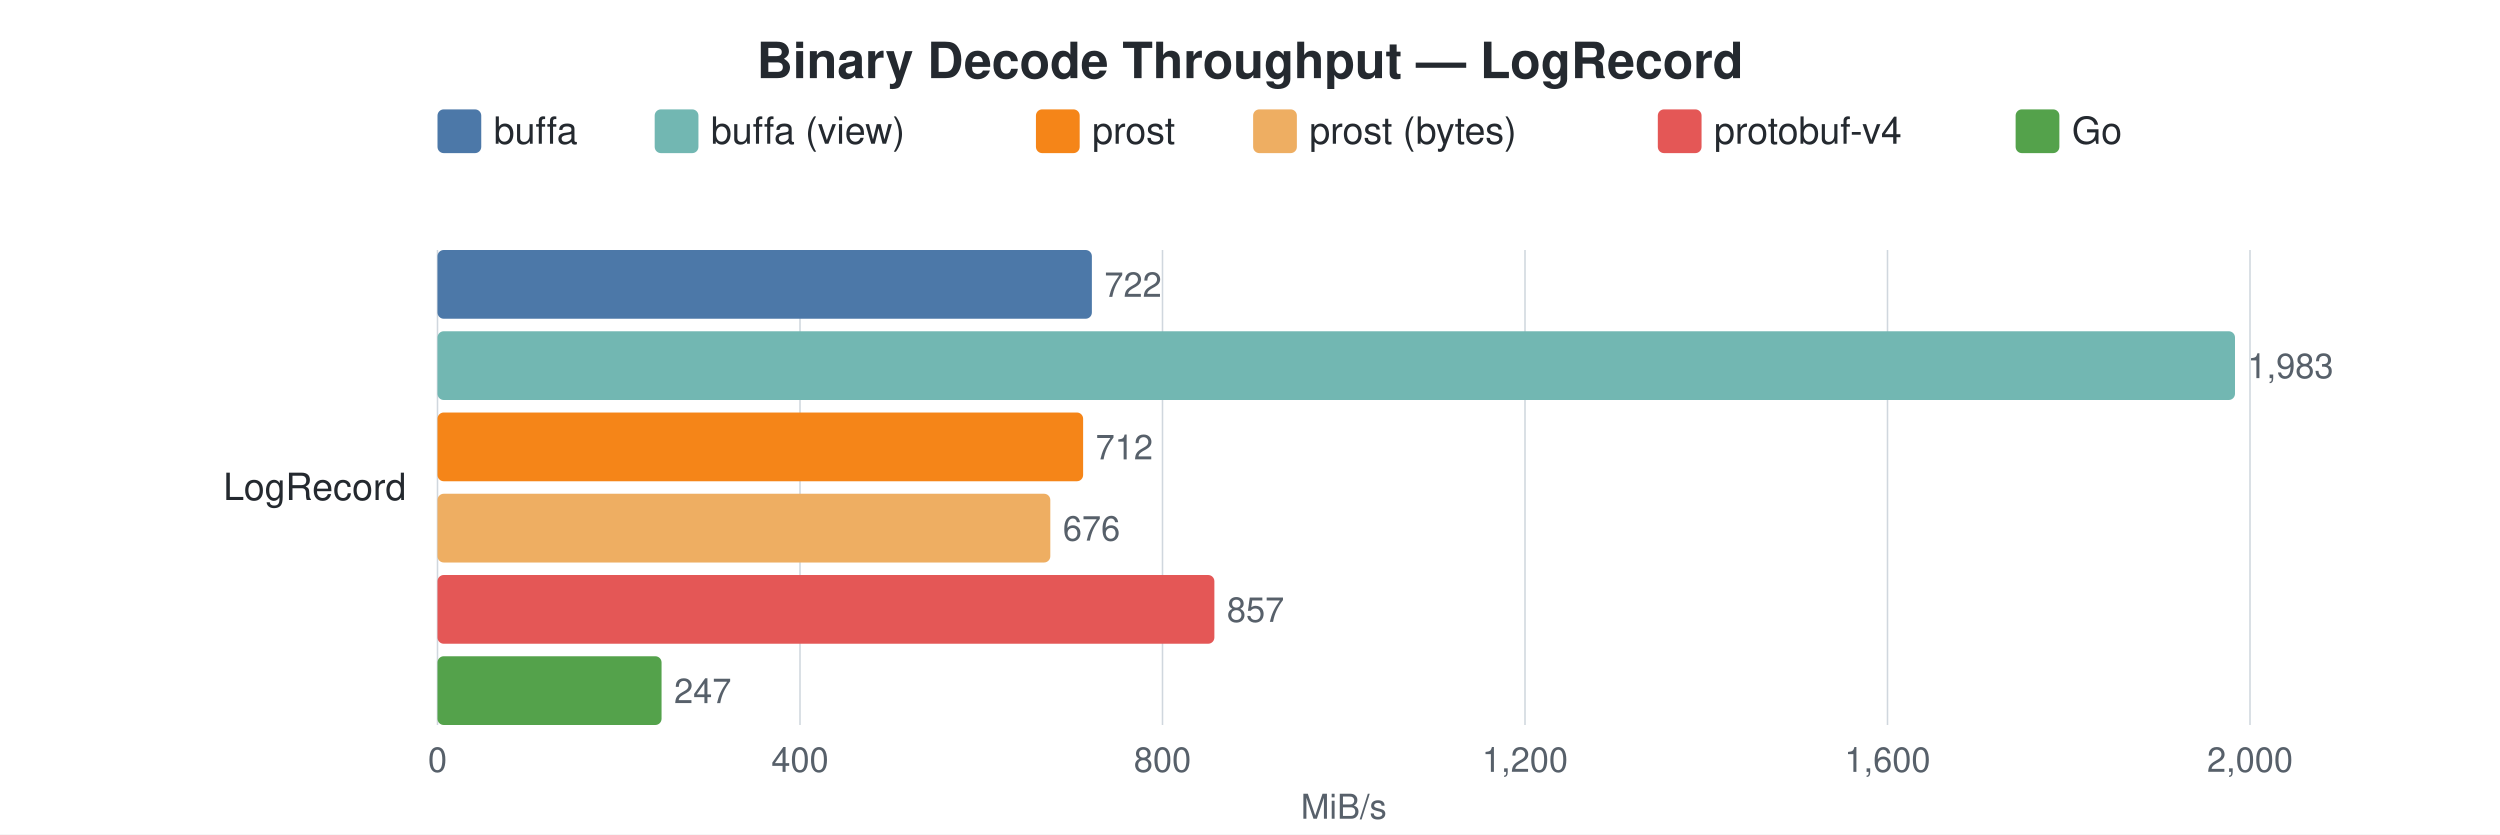
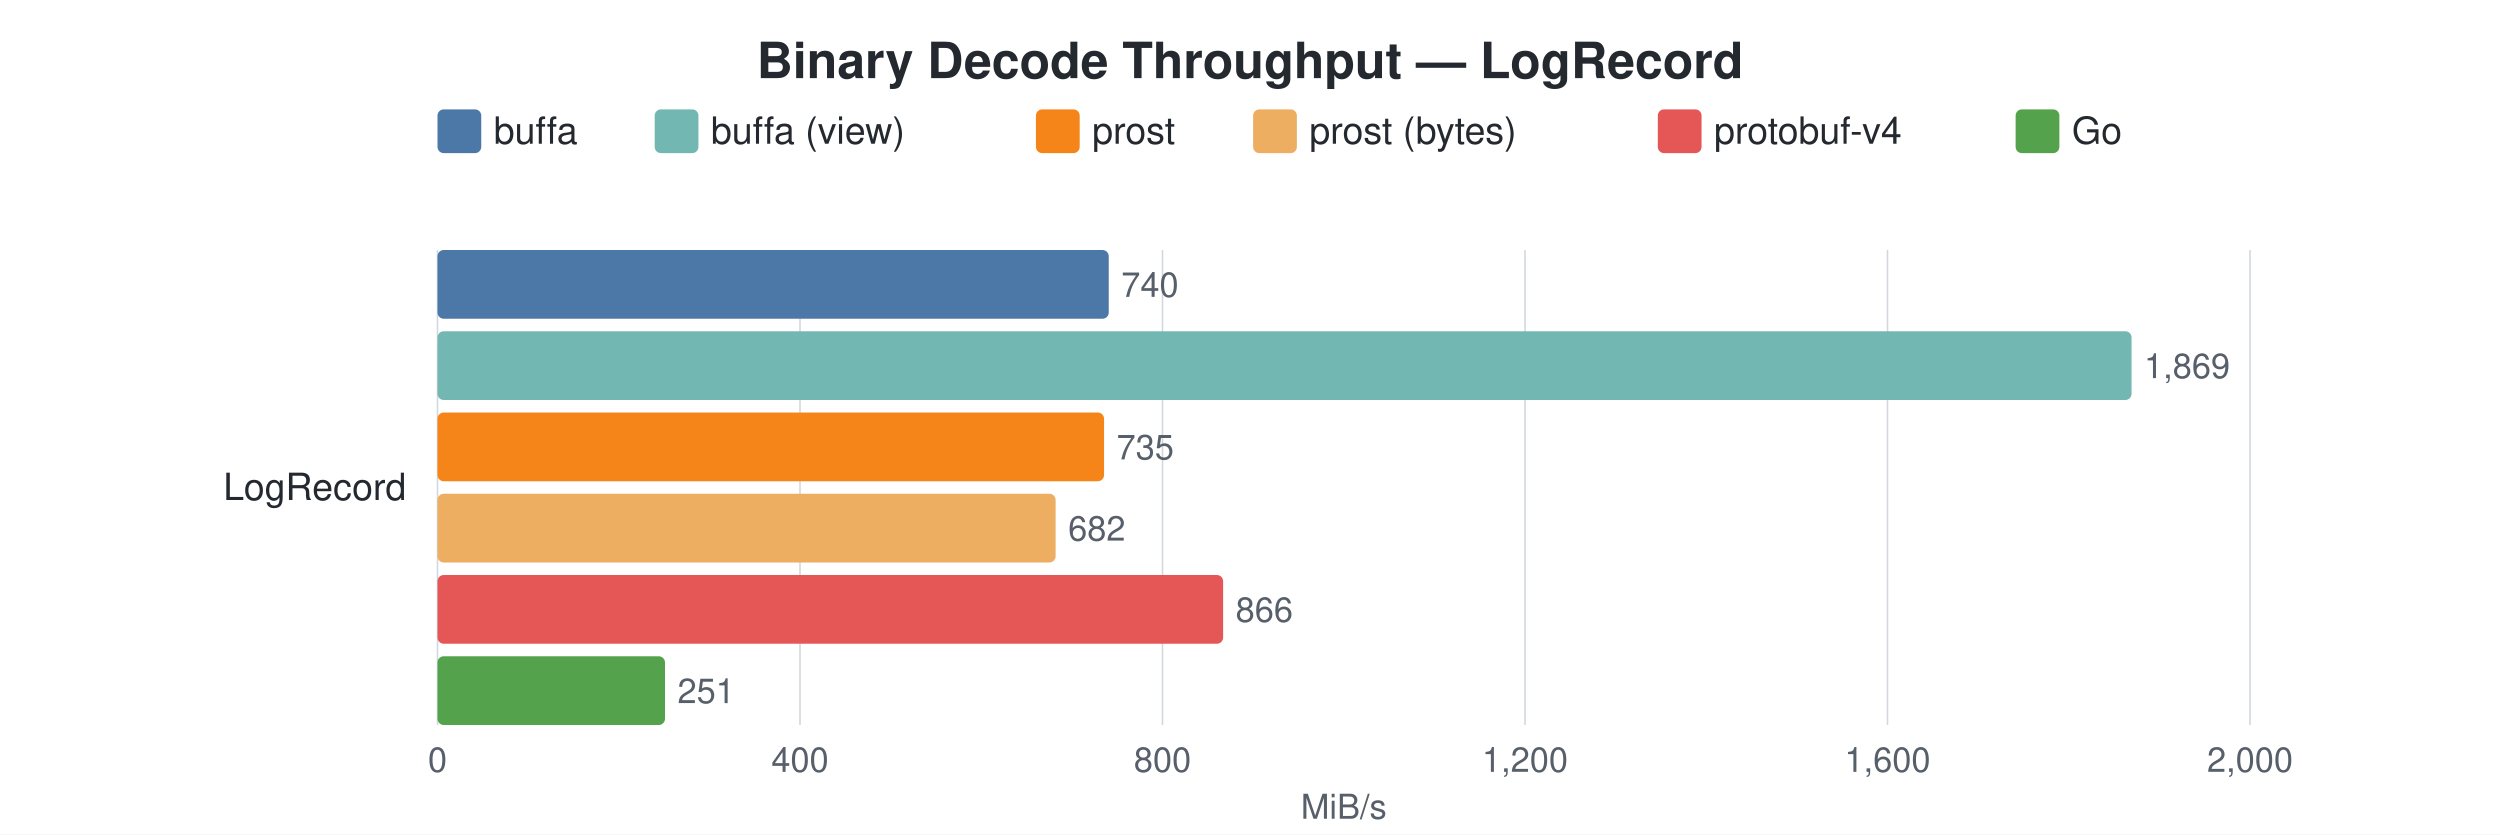
<svg xmlns="http://www.w3.org/2000/svg" width="800" height="267" viewBox="0 0 800 267">
  <style>
    text { font-family: -apple-system, BlinkMacSystemFont, "Segoe UI", Helvetica, Arial, sans-serif; }
    .title { font-size: 16px; font-weight: 600; fill: #24292f; }
    .label { font-size: 12px; fill: #24292f; }
    .value { font-size: 11px; fill: #57606a; }
    .axis-label { font-size: 11px; fill: #57606a; }
    .legend-text { font-size: 12px; fill: #24292f; }
    .grid { stroke: #d0d7de; stroke-width: 0.5; }
  </style>
  <rect width="100%" height="100%" fill="white" />
  <text x="400.0" y="25" text-anchor="middle" class="title">Binary Decode Throughput — LogRecord</text>
  <rect x="140" y="35" width="14" height="14" rx="2" fill="#4C78A8" />
  <text x="158" y="46" class="legend-text">buffa</text>
  <rect x="209.5" y="35" width="14" height="14" rx="2" fill="#72B7B2" />
  <text x="227.5" y="46" class="legend-text">buffa (view)</text>
  <rect x="331.5" y="35" width="14" height="14" rx="2" fill="#F58518" />
  <text x="349.5" y="46" class="legend-text">prost</text>
  <rect x="401.0" y="35" width="14" height="14" rx="2" fill="#EEAE62" />
  <text x="419.0" y="46" class="legend-text">prost (bytes)</text>
  <rect x="530.5" y="35" width="14" height="14" rx="2" fill="#E45756" />
  <text x="548.5" y="46" class="legend-text">protobuf-v4</text>
  <rect x="645.0" y="35" width="14" height="14" rx="2" fill="#54A24B" />
  <text x="663.0" y="46" class="legend-text">Go</text>
  <line x1="140.0" y1="80" x2="140.0" y2="232" class="grid" />
  <text x="140.0" y="247" text-anchor="middle" class="axis-label">0</text>
  <line x1="256.0" y1="80" x2="256.0" y2="232" class="grid" />
  <text x="256.0" y="247" text-anchor="middle" class="axis-label">400</text>
  <line x1="372.0" y1="80" x2="372.0" y2="232" class="grid" />
  <text x="372.0" y="247" text-anchor="middle" class="axis-label">800</text>
  <line x1="488.0" y1="80" x2="488.0" y2="232" class="grid" />
  <text x="488.0" y="247" text-anchor="middle" class="axis-label">1,200</text>
  <line x1="604.0" y1="80" x2="604.0" y2="232" class="grid" />
  <text x="604.0" y="247" text-anchor="middle" class="axis-label">1,600</text>
  <line x1="720.0" y1="80" x2="720.0" y2="232" class="grid" />
  <text x="720.0" y="247" text-anchor="middle" class="axis-label">2,000</text>
  <text x="430.0" y="262" text-anchor="middle" class="axis-label">MiB/s</text>
  <text x="130" y="160.0" text-anchor="end" class="label">LogRecord</text>
-   <rect x="140" y="80.0" width="209.4" height="22" rx="2" fill="#4C78A8" />
-   <text x="353.4" y="95.0" class="value">722</text>
-   <rect x="140" y="106.0" width="575.2" height="22" rx="2" fill="#72B7B2" />
-   <text x="719.2" y="121.0" class="value">1,983</text>
-   <rect x="140" y="132.0" width="206.6" height="22" rx="2" fill="#F58518" />
-   <text x="350.6" y="147.0" class="value">712</text>
-   <rect x="140" y="158.0" width="196.1" height="22" rx="2" fill="#EEAE62" />
-   <text x="340.1" y="173.0" class="value">676</text>
-   <rect x="140" y="184.0" width="248.6" height="22" rx="2" fill="#E45756" />
-   <text x="392.6" y="199.0" class="value">857</text>
-   <rect x="140" y="210.0" width="71.7" height="22" rx="2" fill="#54A24B" />
-   <text x="215.7" y="225.0" class="value">247</text>
+   <rect x="140" y="80.0" width="214.8" height="22" rx="2" fill="#4C78A8" />
+   <text x="358.8" y="95.0" class="value">740</text>
+   <rect x="140" y="106.0" width="542.1" height="22" rx="2" fill="#72B7B2" />
+   <text x="686.1" y="121.0" class="value">1,869</text>
+   <rect x="140" y="132.0" width="213.3" height="22" rx="2" fill="#F58518" />
+   <text x="357.3" y="147.0" class="value">735</text>
+   <rect x="140" y="158.0" width="197.8" height="22" rx="2" fill="#EEAE62" />
+   <text x="341.8" y="173.0" class="value">682</text>
+   <rect x="140" y="184.0" width="251.4" height="22" rx="2" fill="#E45756" />
+   <text x="395.4" y="199.0" class="value">866</text>
+   <rect x="140" y="210.0" width="72.8" height="22" rx="2" fill="#54A24B" />
+   <text x="216.8" y="225.0" class="value">251</text>
</svg>
